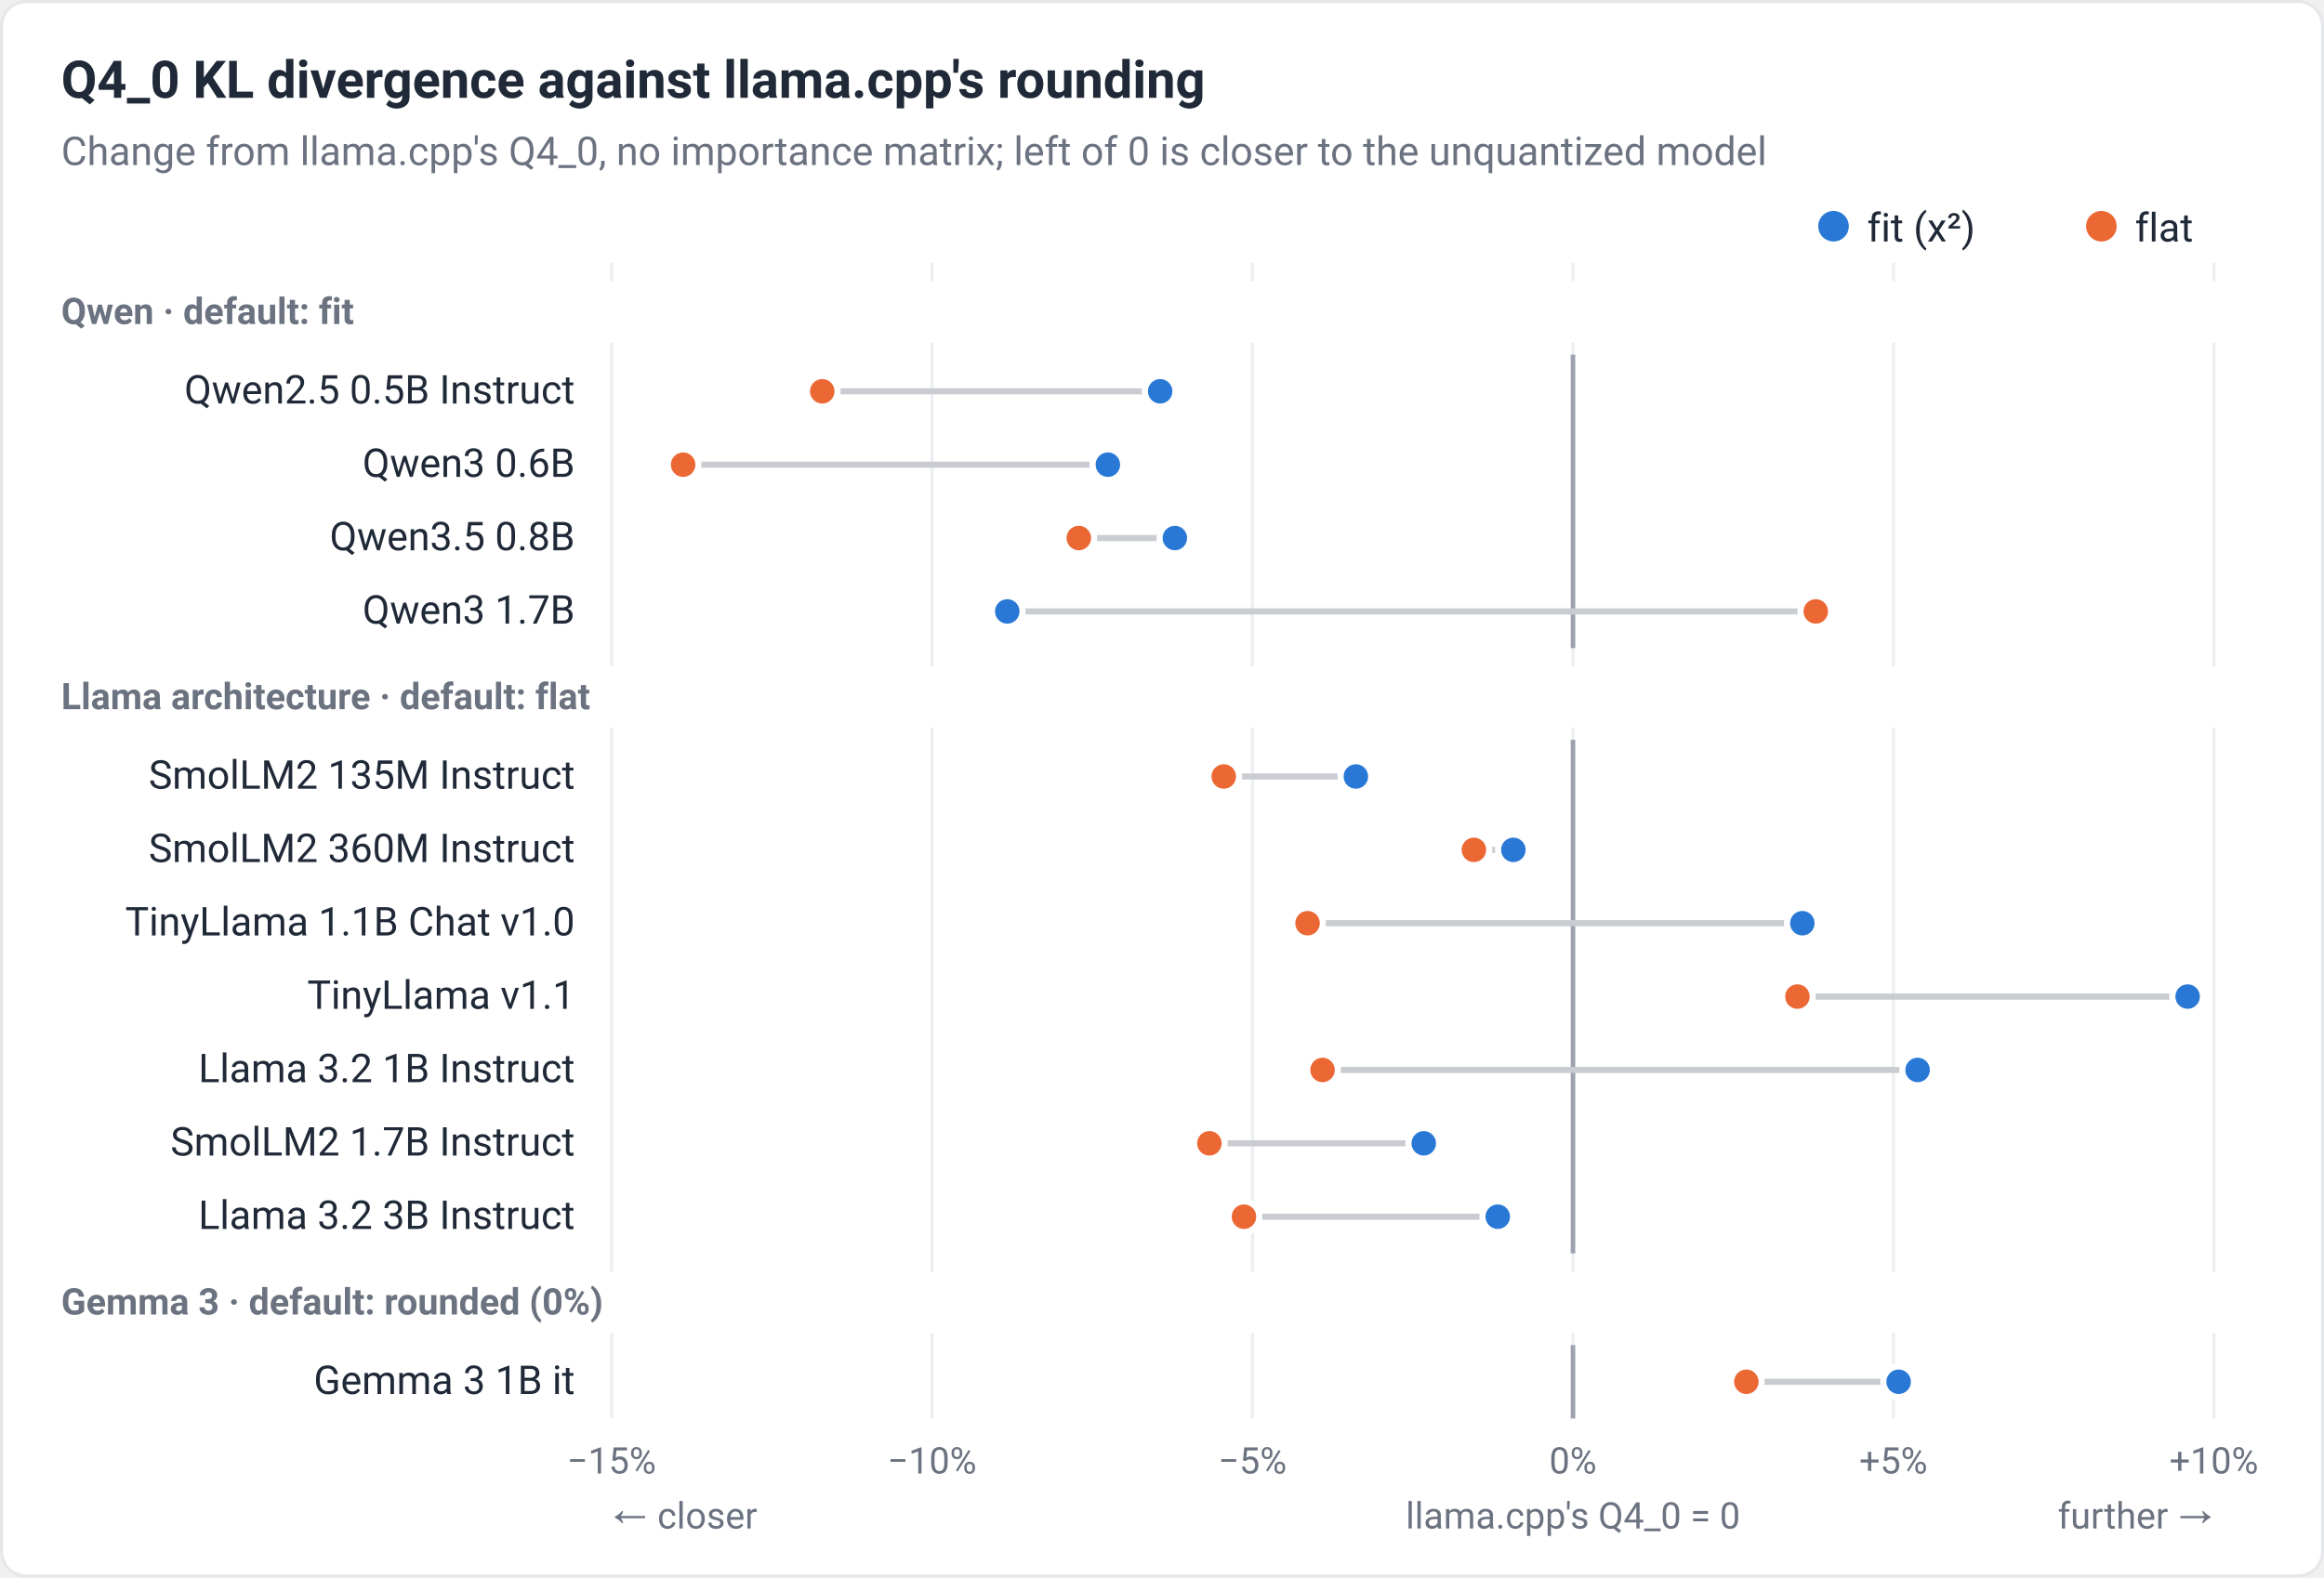
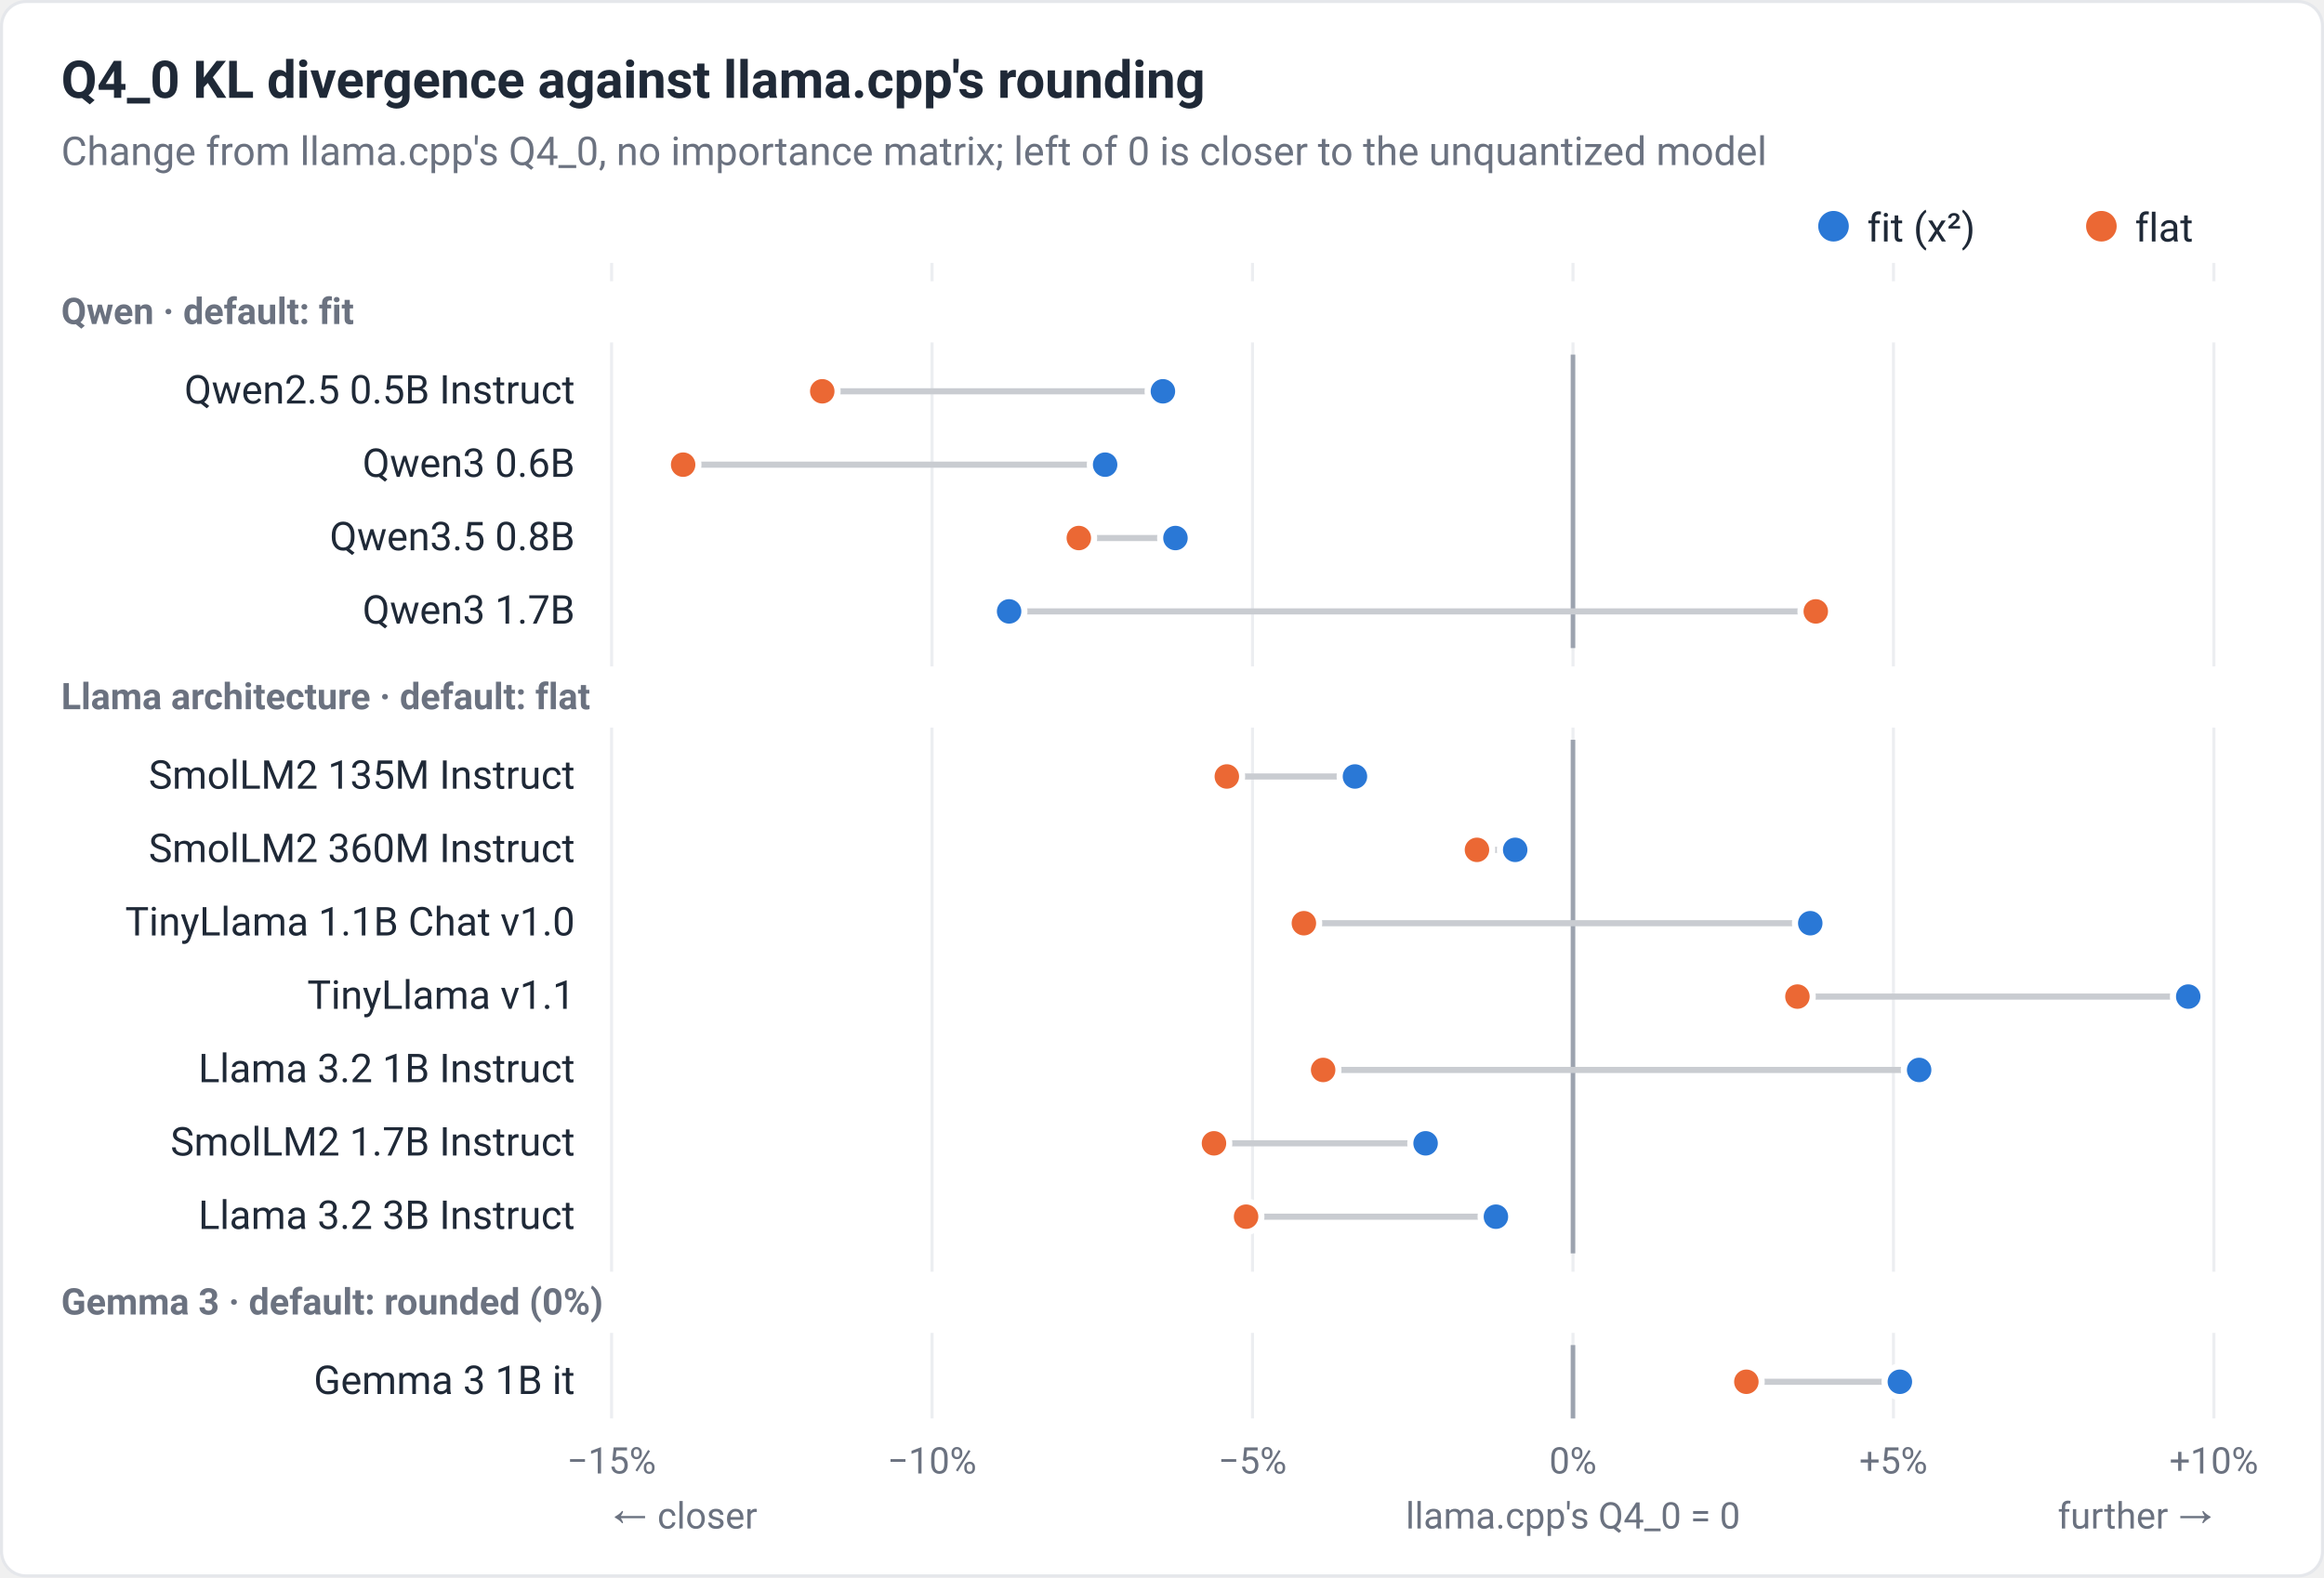
<svg xmlns="http://www.w3.org/2000/svg" viewBox="0 0 760 516" width="760" height="516" role="img" aria-labelledby="q4-title q4-desc" font-family="system-ui, -apple-system, Segoe UI, Roboto, Helvetica, Arial, sans-serif">
  <style>
- .bg{fill:#fff;stroke:#e5e7eb}.t{fill:#1f2937}.m{fill:#6b7280}.g{stroke:#eceef1}.ax{stroke:#9ca3af}.s1{fill:#2a78d6}.s2{fill:#eb6834}.lb{fill:#fff}.ring{stroke:#fff}.cn{stroke:#c9ccd1}.h{paint-order:stroke;stroke:#fff;stroke-width:3px;stroke-linejoin:round}
- @media (prefers-color-scheme:dark){.bg{fill:#1f2023;stroke:#3a3b40}.t{fill:#e5e7eb}.m{fill:#9ca3af}.g{stroke:#2e3035}.ax{stroke:#6b7280}.s1{fill:#3987e5}.s2{fill:#d95926}.lb{fill:#1f2023}.ring{stroke:#1f2023}.cn{stroke:#4b4f57}.h{stroke:#1f2023}}
+ .bg{fill:#fff;stroke:#e5e7eb}.t{fill:#1f2937}.m{fill:#6b7280}.g{stroke:#eceef1}.ax{stroke:#9ca3af}.s1{fill:#2a78d6}.s2{fill:#eb6834}.s3{fill:#1baf7a}.s4{fill:#eda100}.k1{stroke:#2a78d6}.k2{stroke:#eb6834}.k3{stroke:#1baf7a}.k4{stroke:#eda100}.sx{fill:#9ca3af}.k0{stroke:#c9ccd1}.f1{fill:#e4eefb}.f2{fill:#fde9e0}.f3{fill:#dcf4ea}.f4{fill:#fdf1d6}.f0{fill:#f3f4f6}.lb{fill:#fff}.ring{stroke:#fff}.cn{stroke:#c9ccd1}.ln{stroke:#9ca3af;fill:none}.box{fill:#fff;stroke:#c9ccd1}.on{fill:#fff}.ondk{fill:#1f2937}.ah{fill:#9ca3af}.h{paint-order:stroke;stroke:#fff;stroke-width:3px;stroke-linejoin:round}.r0{fill:#184f95}.r1{fill:#256abf}.r2{fill:#3987e5}.r3{fill:#6da7ec}.r4{fill:#9ec5f4}.mono{font-family:ui-monospace,SFMono-Regular,Menlo,Consolas,monospace}
+ @media (prefers-color-scheme:dark){.bg{fill:#1f2023;stroke:#3a3b40}.t{fill:#e5e7eb}.m{fill:#9ca3af}.g{stroke:#2e3035}.ax{stroke:#6b7280}.s1{fill:#3987e5}.s2{fill:#d95926}.sx{fill:#6b7280}.k0{stroke:#4b4f57}.s3{fill:#199e70}.s4{fill:#c98500}.k1{stroke:#3987e5}.k2{stroke:#d95926}.k3{stroke:#199e70}.k4{stroke:#c98500}.f1{fill:#1d2d45}.f2{fill:#3b2519}.f3{fill:#16362b}.f4{fill:#382d12}.f0{fill:#2a2c31}.lb{fill:#1f2023}.ring{stroke:#1f2023}.cn{stroke:#4b4f57}.ln{stroke:#6b7280}.box{fill:#1f2023;stroke:#4b4f57}.ah{fill:#6b7280}.h{stroke:#1f2023}.r0{fill:#b7d3f6}.r1{fill:#86b6ef}.r2{fill:#5598e7}.r3{fill:#2a78d6}.r4{fill:#1c5cab}}
</style>
+   <defs>
+     <marker id="ah" viewBox="0 0 8 8" refX="7" refY="4" markerWidth="7" markerHeight="7" orient="auto-start-reverse">
+       <path class="ah" d="M0,0L8,4L0,8z" />
+     </marker>
+   </defs>
  <rect class="bg" x="0.5" y="0.5" width="759" height="515" rx="8" />
  <text class="t" x="20" y="32" font-size="17" font-weight="600">Q4_0 KL divergence against llama.cpp's rounding</text>
  <text class="m" x="20" y="54" font-size="13">Change from llama.cpp's Q4_0, no importance matrix; left of 0 is closer to the unquantized model</text>
  <circle class="s2" cx="687.2" cy="74" r="5" />
  <text class="t" x="698.2" y="79" font-size="13">flat</text>
  <circle class="s1" cx="599.6" cy="74" r="5" />
  <text class="t" x="610.6" y="79" font-size="13">fit (x²)</text>
  <line class="g" x1="200.0" y1="86" x2="200.0" y2="464" />
  <text class="m" x="200.0" y="482" font-size="12" text-anchor="middle">−15%</text>
  <line class="g" x1="304.8" y1="86" x2="304.8" y2="464" />
  <text class="m" x="304.8" y="482" font-size="12" text-anchor="middle">−10%</text>
  <line class="g" x1="409.6" y1="86" x2="409.6" y2="464" />
  <text class="m" x="409.6" y="482" font-size="12" text-anchor="middle">−5%</text>
  <line class="g" x1="514.4" y1="86" x2="514.4" y2="464" />
  <text class="m" x="514.4" y="482" font-size="12" text-anchor="middle">0%</text>
  <line class="g" x1="619.2" y1="86" x2="619.2" y2="464" />
  <text class="m" x="619.2" y="482" font-size="12" text-anchor="middle">+5%</text>
  <line class="g" x1="724.0" y1="86" x2="724.0" y2="464" />
  <text class="m" x="724.0" y="482" font-size="12" text-anchor="middle">+10%</text>
  <rect class="lb" x="12" y="92" width="736" height="20" />
  <text class="m" x="20" y="106" font-size="12" font-weight="600">Qwen · default: fit</text>
  <line class="ax" x1="514.4" y1="116" x2="514.4" y2="212" stroke-width="1.5" />
  <text class="t" x="188" y="132.0" font-size="13" text-anchor="end">Qwen2.5 0.5B Instruct</text>
-   <line class="cn" x1="379.4" y1="128.0" x2="268.9" y2="128.0" stroke-width="2" />
-   <circle class="s1 ring" cx="379.4" cy="128.0" r="5" stroke-width="2" />
+   <line class="cn" x1="380.3" y1="128.0" x2="268.9" y2="128.0" stroke-width="2" />
+   <circle class="s1 ring" cx="380.3" cy="128.0" r="5" stroke-width="2" />
  <circle class="s2 ring" cx="268.9" cy="128.0" r="5" stroke-width="2" />
  <text class="t" x="188" y="156.0" font-size="13" text-anchor="end">Qwen3 0.6B</text>
-   <line class="cn" x1="362.3" y1="152.0" x2="223.4" y2="152.0" stroke-width="2" />
-   <circle class="s1 ring" cx="362.3" cy="152.0" r="5" stroke-width="2" />
+   <line class="cn" x1="361.4" y1="152.0" x2="223.4" y2="152.0" stroke-width="2" />
+   <circle class="s1 ring" cx="361.4" cy="152.0" r="5" stroke-width="2" />
  <circle class="s2 ring" cx="223.4" cy="152.0" r="5" stroke-width="2" />
  <text class="t" x="188" y="180.0" font-size="13" text-anchor="end">Qwen3.5 0.8B</text>
-   <line class="cn" x1="384.2" y1="176.0" x2="352.8" y2="176.0" stroke-width="2" />
-   <circle class="s1 ring" cx="384.2" cy="176.0" r="5" stroke-width="2" />
+   <line class="cn" x1="384.4" y1="176.0" x2="352.8" y2="176.0" stroke-width="2" />
+   <circle class="s1 ring" cx="384.4" cy="176.0" r="5" stroke-width="2" />
  <circle class="s2 ring" cx="352.8" cy="176.0" r="5" stroke-width="2" />
  <text class="t" x="188" y="204.0" font-size="13" text-anchor="end">Qwen3 1.7B</text>
-   <line class="cn" x1="329.4" y1="200.0" x2="593.8" y2="200.0" stroke-width="2" />
-   <circle class="s1 ring" cx="329.4" cy="200.0" r="5" stroke-width="2" />
+   <line class="cn" x1="330.0" y1="200.0" x2="593.8" y2="200.0" stroke-width="2" />
+   <circle class="s1 ring" cx="330.0" cy="200.0" r="5" stroke-width="2" />
  <circle class="s2 ring" cx="593.8" cy="200.0" r="5" stroke-width="2" />
  <rect class="lb" x="12" y="218" width="736" height="20" />
  <text class="m" x="20" y="232" font-size="12" font-weight="600">Llama architecture · default: flat</text>
  <line class="ax" x1="514.4" y1="242" x2="514.4" y2="410" stroke-width="1.5" />
  <text class="t" x="188" y="258.0" font-size="13" text-anchor="end">SmolLM2 135M Instruct</text>
-   <line class="cn" x1="443.4" y1="254.0" x2="400.2" y2="254.0" stroke-width="2" />
-   <circle class="s1 ring" cx="443.4" cy="254.0" r="5" stroke-width="2" />
-   <circle class="s2 ring" cx="400.2" cy="254.0" r="5" stroke-width="2" />
+   <line class="cn" x1="443.1" y1="254.0" x2="401.2" y2="254.0" stroke-width="2" />
+   <circle class="s1 ring" cx="443.1" cy="254.0" r="5" stroke-width="2" />
+   <circle class="s2 ring" cx="401.2" cy="254.0" r="5" stroke-width="2" />
  <text class="t" x="188" y="282.0" font-size="13" text-anchor="end">SmolLM2 360M Instruct</text>
-   <line class="cn" x1="494.9" y1="278.0" x2="482.0" y2="278.0" stroke-width="2" />
-   <circle class="s1 ring" cx="494.9" cy="278.0" r="5" stroke-width="2" />
-   <circle class="s2 ring" cx="482.0" cy="278.0" r="5" stroke-width="2" />
+   <line class="cn" x1="495.5" y1="278.0" x2="483.0" y2="278.0" stroke-width="2" />
+   <circle class="s1 ring" cx="495.5" cy="278.0" r="5" stroke-width="2" />
+   <circle class="s2 ring" cx="483.0" cy="278.0" r="5" stroke-width="2" />
  <text class="t" x="188" y="306.0" font-size="13" text-anchor="end">TinyLlama 1.1B Chat v1.0</text>
-   <line class="cn" x1="589.4" y1="302.0" x2="427.6" y2="302.0" stroke-width="2" />
-   <circle class="s1 ring" cx="589.4" cy="302.0" r="5" stroke-width="2" />
-   <circle class="s2 ring" cx="427.6" cy="302.0" r="5" stroke-width="2" />
+   <line class="cn" x1="592.0" y1="302.0" x2="426.4" y2="302.0" stroke-width="2" />
+   <circle class="s1 ring" cx="592.0" cy="302.0" r="5" stroke-width="2" />
+   <circle class="s2 ring" cx="426.4" cy="302.0" r="5" stroke-width="2" />
  <text class="t" x="188" y="330.0" font-size="13" text-anchor="end">TinyLlama v1.1</text>
-   <line class="cn" x1="715.4" y1="326.0" x2="587.8" y2="326.0" stroke-width="2" />
-   <circle class="s1 ring" cx="715.4" cy="326.0" r="5" stroke-width="2" />
+   <line class="cn" x1="715.6" y1="326.0" x2="587.8" y2="326.0" stroke-width="2" />
+   <circle class="s1 ring" cx="715.6" cy="326.0" r="5" stroke-width="2" />
  <circle class="s2 ring" cx="587.8" cy="326.0" r="5" stroke-width="2" />
  <text class="t" x="188" y="354.0" font-size="13" text-anchor="end">Llama 3.2 1B Instruct</text>
-   <line class="cn" x1="627.1" y1="350.0" x2="432.5" y2="350.0" stroke-width="2" />
-   <circle class="s1 ring" cx="627.1" cy="350.0" r="5" stroke-width="2" />
-   <circle class="s2 ring" cx="432.5" cy="350.0" r="5" stroke-width="2" />
+   <line class="cn" x1="627.6" y1="350.0" x2="432.7" y2="350.0" stroke-width="2" />
+   <circle class="s1 ring" cx="627.6" cy="350.0" r="5" stroke-width="2" />
+   <circle class="s2 ring" cx="432.7" cy="350.0" r="5" stroke-width="2" />
  <text class="t" x="188" y="378.0" font-size="13" text-anchor="end">SmolLM2 1.7B Instruct</text>
-   <line class="cn" x1="465.6" y1="374.0" x2="395.5" y2="374.0" stroke-width="2" />
-   <circle class="s1 ring" cx="465.6" cy="374.0" r="5" stroke-width="2" />
-   <circle class="s2 ring" cx="395.5" cy="374.0" r="5" stroke-width="2" />
+   <line class="cn" x1="466.2" y1="374.0" x2="397.0" y2="374.0" stroke-width="2" />
+   <circle class="s1 ring" cx="466.2" cy="374.0" r="5" stroke-width="2" />
+   <circle class="s2 ring" cx="397.0" cy="374.0" r="5" stroke-width="2" />
  <text class="t" x="188" y="402.0" font-size="13" text-anchor="end">Llama 3.2 3B Instruct</text>
-   <line class="cn" x1="489.8" y1="398.0" x2="406.8" y2="398.0" stroke-width="2" />
-   <circle class="s1 ring" cx="489.8" cy="398.0" r="5" stroke-width="2" />
-   <circle class="s2 ring" cx="406.8" cy="398.0" r="5" stroke-width="2" />
+   <line class="cn" x1="489.2" y1="398.0" x2="407.5" y2="398.0" stroke-width="2" />
+   <circle class="s1 ring" cx="489.2" cy="398.0" r="5" stroke-width="2" />
+   <circle class="s2 ring" cx="407.5" cy="398.0" r="5" stroke-width="2" />
  <rect class="lb" x="12" y="416" width="736" height="20" />
  <text class="m" x="20" y="430" font-size="12" font-weight="600">Gemma 3 · default: rounded (0%)</text>
  <line class="ax" x1="514.4" y1="440" x2="514.4" y2="464" stroke-width="1.5" />
  <text class="t" x="188" y="456.0" font-size="13" text-anchor="end">Gemma 3 1B it</text>
-   <line class="cn" x1="620.9" y1="452.0" x2="571.1" y2="452.0" stroke-width="2" />
-   <circle class="s1 ring" cx="620.9" cy="452.0" r="5" stroke-width="2" />
+   <line class="cn" x1="621.3" y1="452.0" x2="571.1" y2="452.0" stroke-width="2" />
+   <circle class="s1 ring" cx="621.3" cy="452.0" r="5" stroke-width="2" />
  <circle class="s2 ring" cx="571.1" cy="452.0" r="5" stroke-width="2" />
  <text class="m" x="514.4" y="500" font-size="12" text-anchor="middle">llama.cpp's Q4_0 = 0</text>
  <text class="m" x="200" y="500" font-size="12">← closer</text>
  <text class="m" x="724" y="500" font-size="12" text-anchor="end">further →</text>
</svg>
